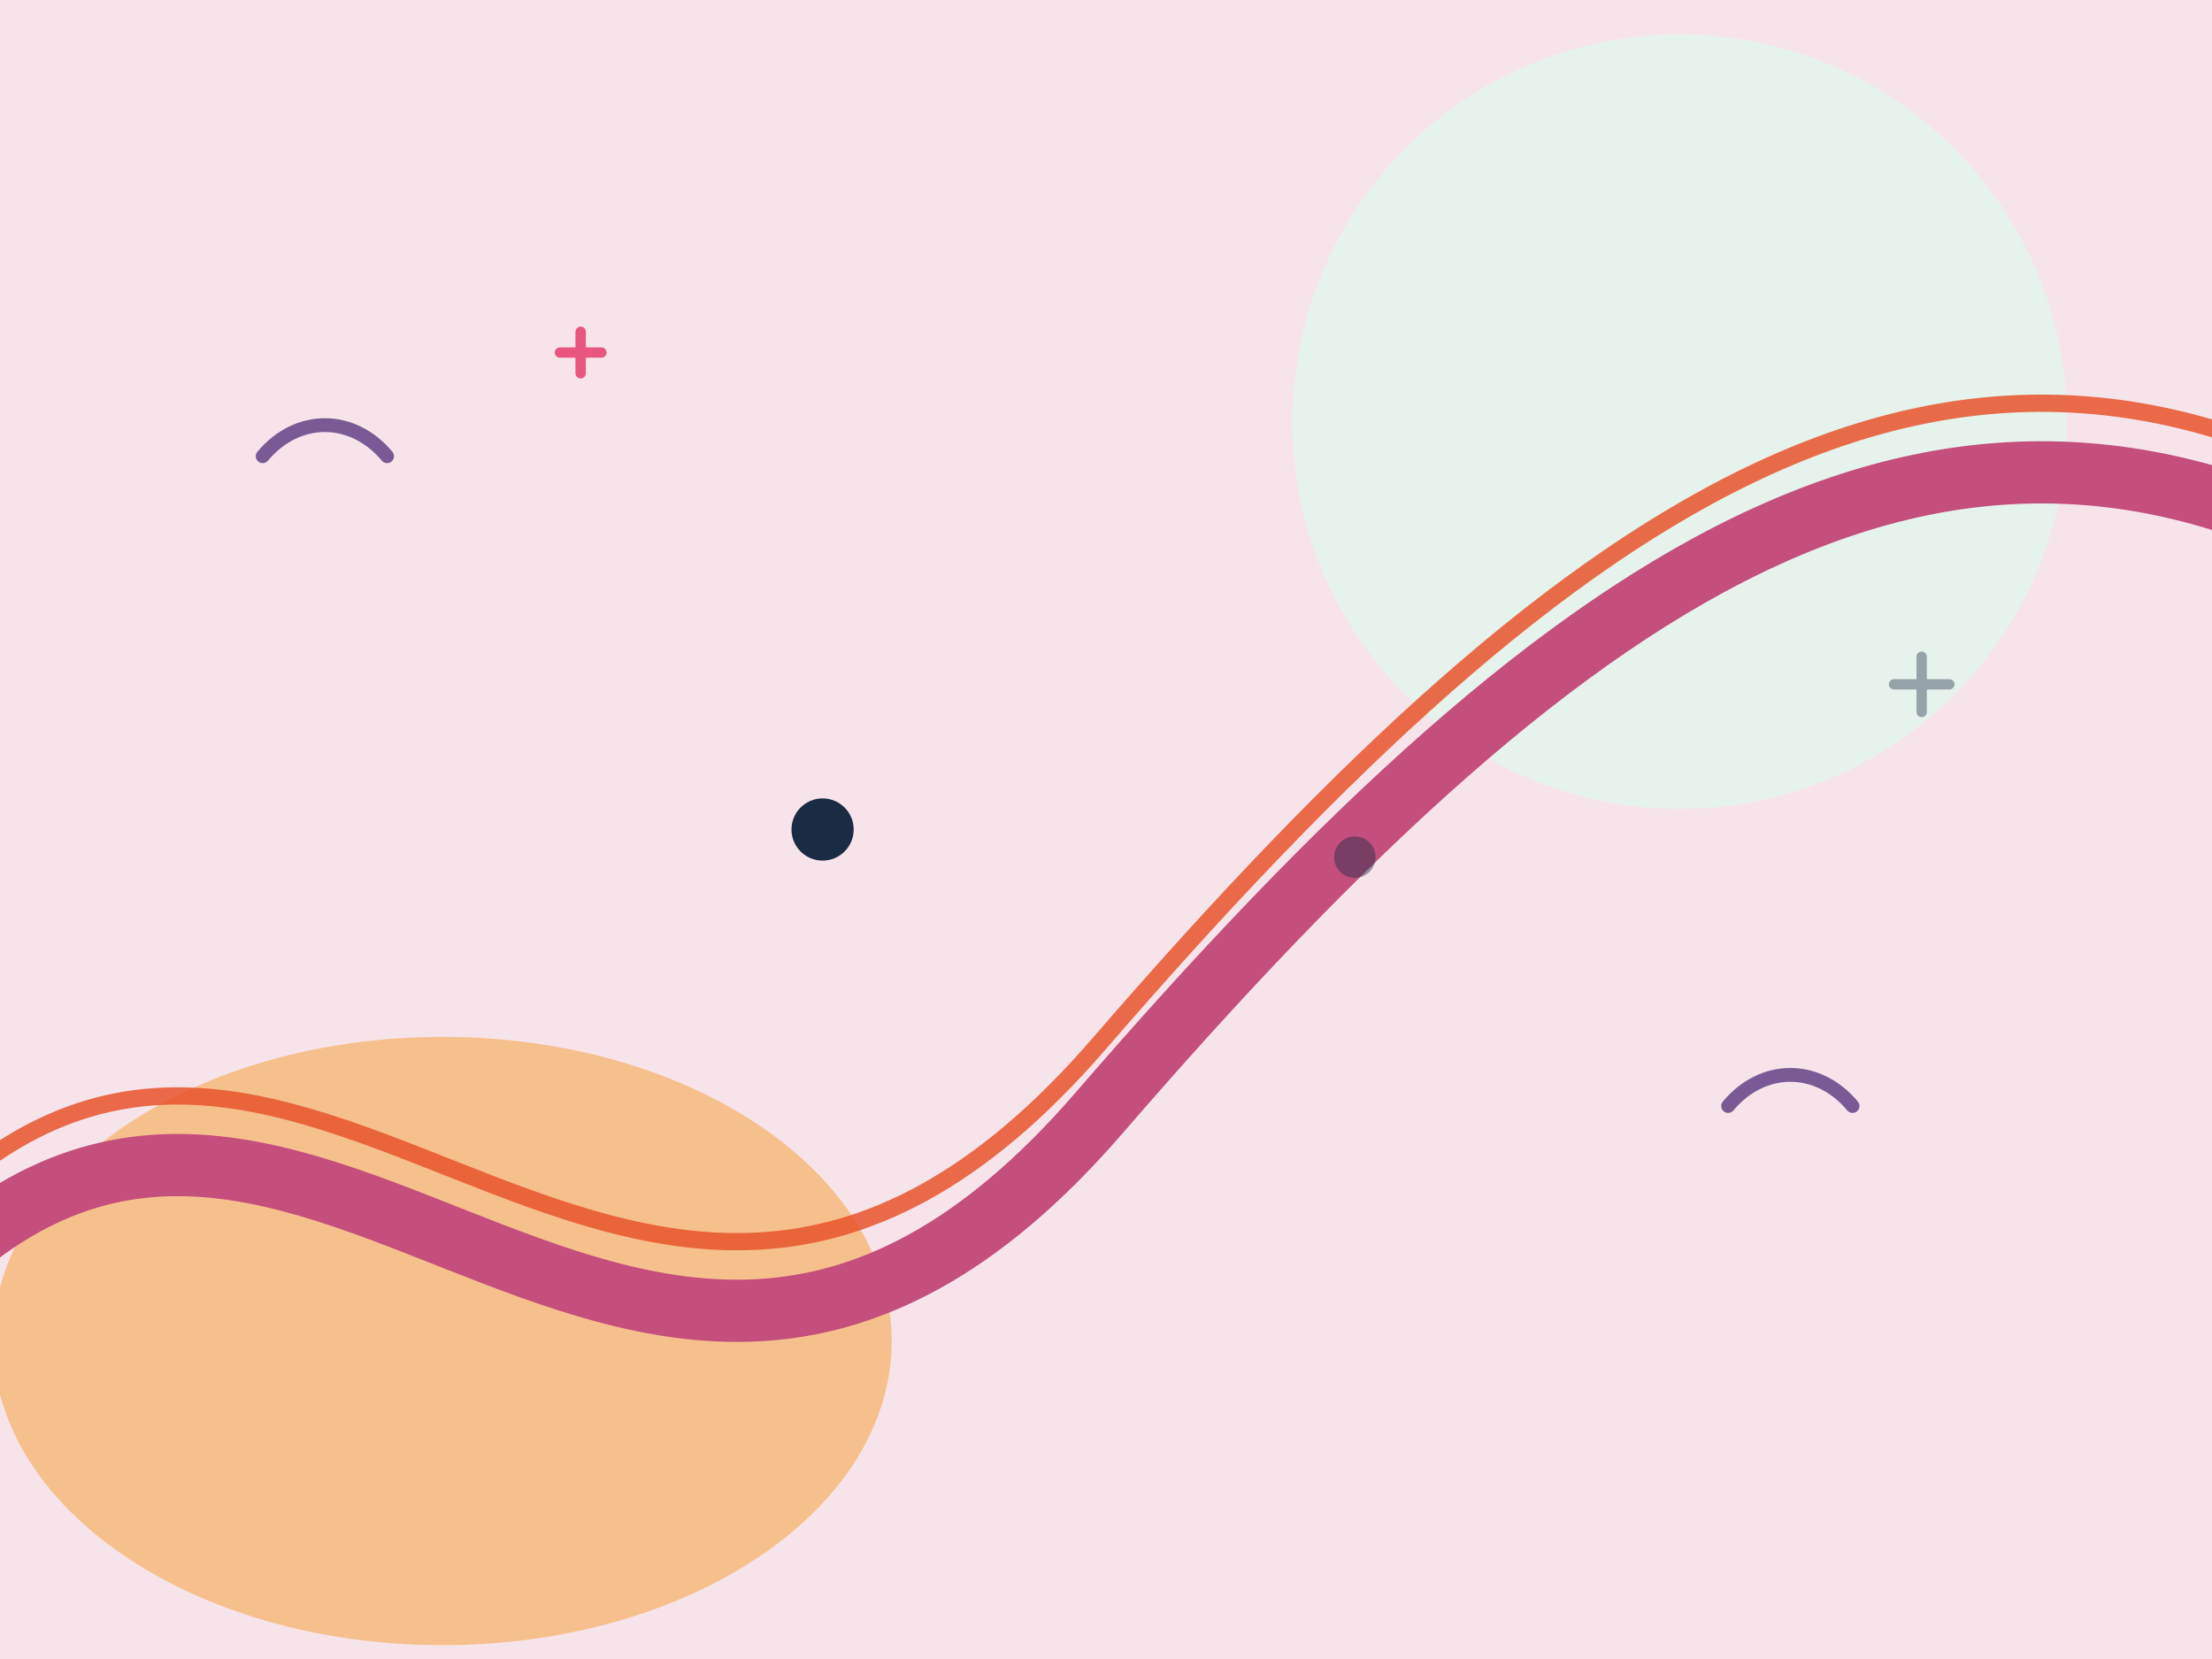
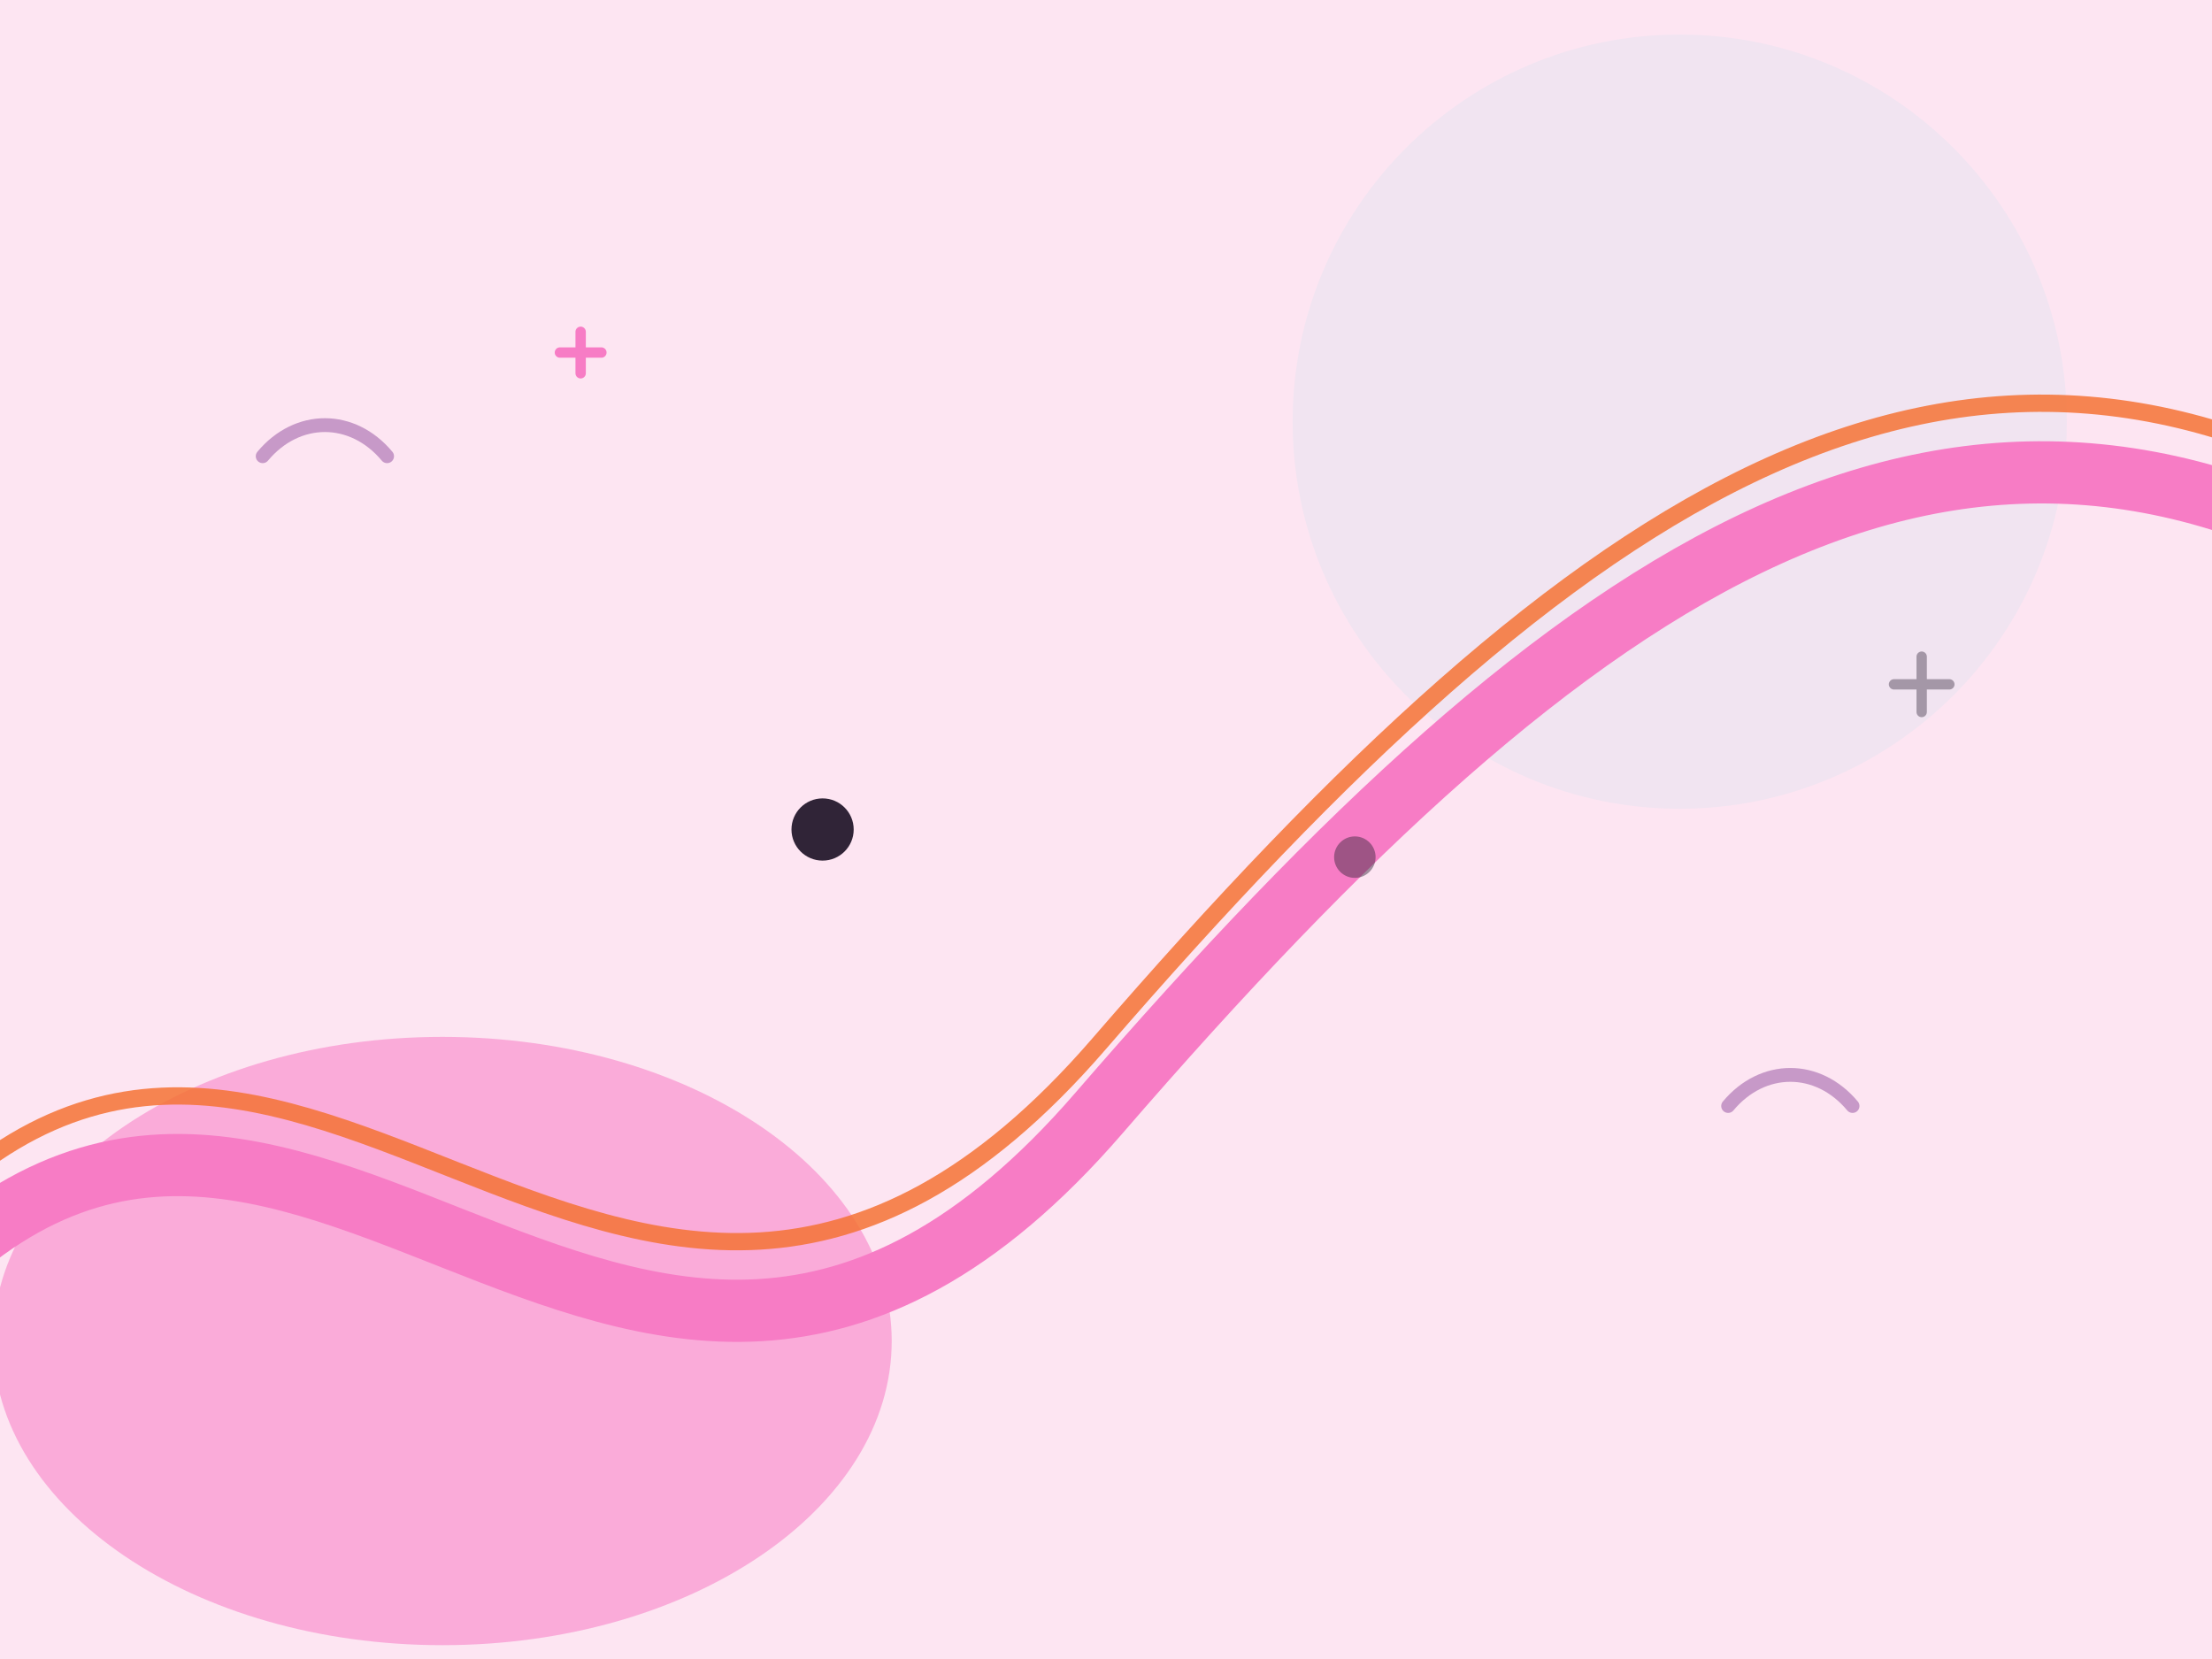
<svg xmlns="http://www.w3.org/2000/svg" fill="none" viewBox="0 0 640 480" role="img" aria-label="Fitas em movimento representando dança">
-   <rect width="640" height="480" fill="#F7E4EB" />
-   <circle cx="486" cy="122" r="112" fill="#E6F3EC" />
-   <ellipse cx="128" cy="388" rx="130" ry="88" fill="#F5A23F" opacity=".55" />
-   <path d="M-40 392c120-158 218 92 358-70S568 88 700 172" stroke="#C44E7C" stroke-width="18" stroke-linecap="round" />
-   <path d="M-40 372c120-158 218 92 358-70S568 68 700 152" stroke="#E8542B" stroke-width="5" stroke-linecap="round" opacity=".85" />
-   <circle cx="238" cy="240" r="9" fill="#1C2B44" />
-   <circle cx="392" cy="248" r="6" fill="#1C2B44" opacity=".45" />
-   <path d="M76 132c10-12 26-12 36 0M500 320c10-12 26-12 36 0" stroke="#7A5994" stroke-width="4" stroke-linecap="round" />
-   <path d="M556 206v-16M548 198h16" stroke="#1C2B44" stroke-width="3" stroke-linecap="round" opacity=".4" />
-   <path d="M168 108v-12M162 102h12" stroke="#E8557E" stroke-width="3" stroke-linecap="round" />
+   <rect width="640" height="480" fill="#FDE5F2" />
+   <circle cx="486" cy="122" r="112" fill="#F1E4F1" />
+   <ellipse cx="128" cy="388" rx="130" ry="88" fill="#F77CC5" opacity=".55" />
+   <path d="M-40 392c120-158 218 92 358-70S568 88 700 172" stroke="#F77CC5" stroke-width="18" stroke-linecap="round" />
+   <path d="M-40 372c120-158 218 92 358-70S568 68 700 152" stroke="#F57335" stroke-width="5" stroke-linecap="round" opacity=".85" />
+   <circle cx="238" cy="240" r="9" fill="#302437" />
+   <circle cx="392" cy="248" r="6" fill="#302437" opacity=".45" />
+   <path d="M76 132c10-12 26-12 36 0M500 320c10-12 26-12 36 0" stroke="#C799C8" stroke-width="4" stroke-linecap="round" />
+   <path d="M556 206v-16M548 198h16" stroke="#302437" stroke-width="3" stroke-linecap="round" opacity=".4" />
+   <path d="M168 108v-12M162 102h12" stroke="#F77CC5" stroke-width="3" stroke-linecap="round" />
</svg>
